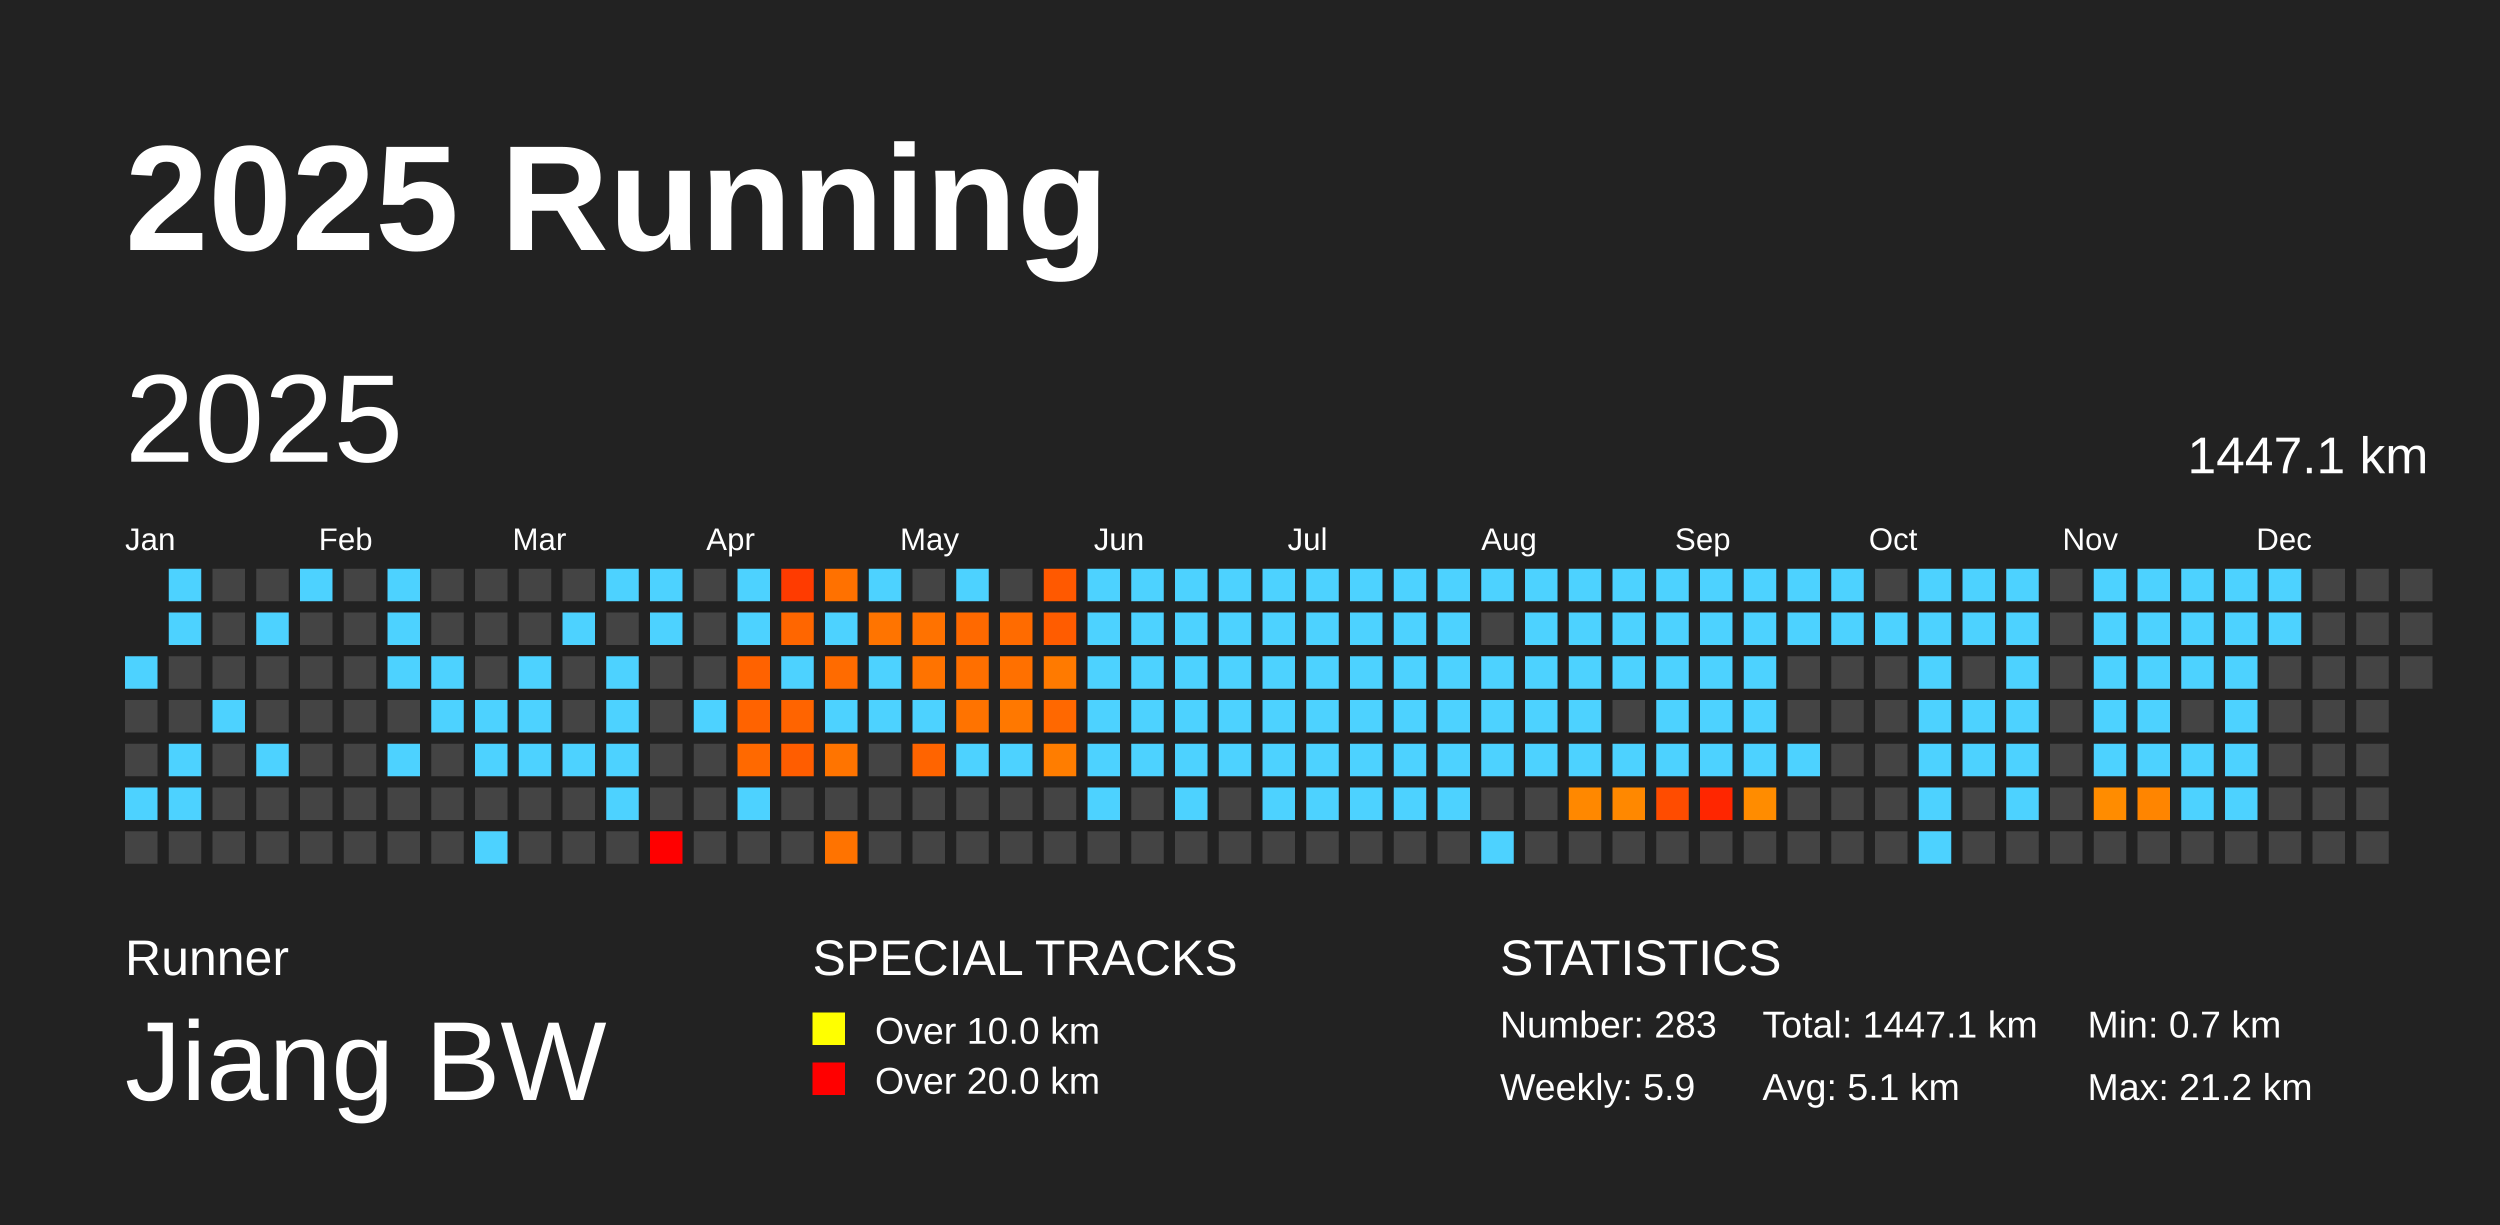
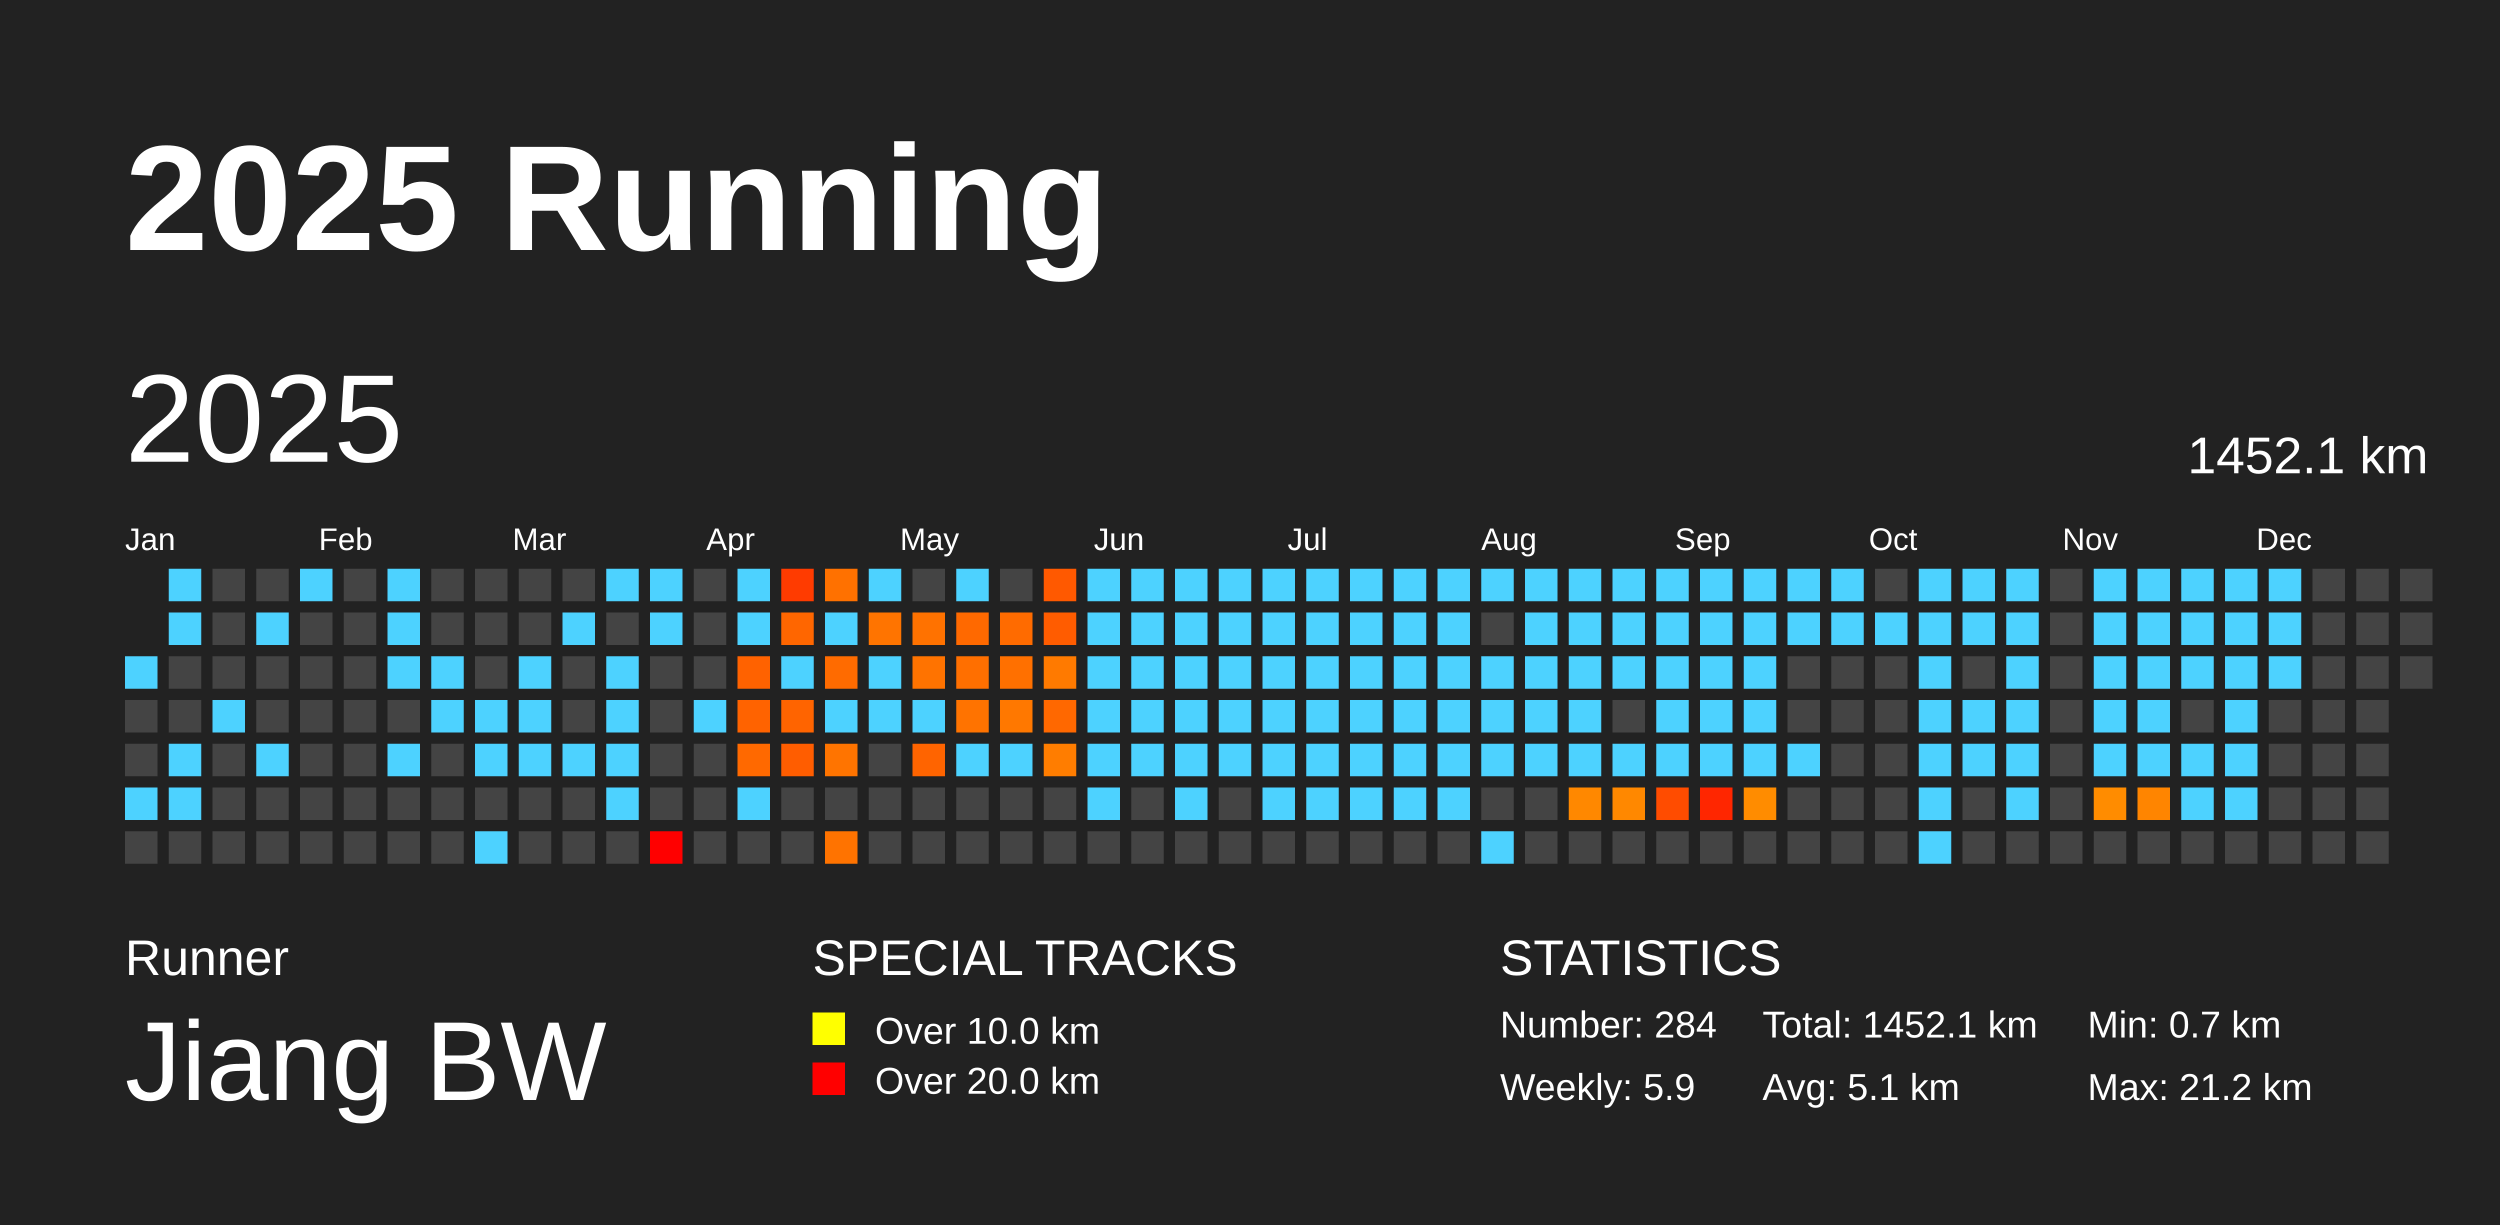
<svg xmlns="http://www.w3.org/2000/svg" baseProfile="full" height="98mm" version="1.1" viewBox="0,0,200,98" width="200mm">
  <defs />
  <rect fill="#222222" height="98" width="200" x="0" y="0" />
  <text fill="#FFFFFF" style="font-size:12px; font-family:Arial; font-weight:bold;" x="10" y="20">2025 Running</text>
  <text fill="#FFFFFF" style="font-size:4px; font-family:Arial" x="10" y="78">Runner</text>
  <text fill="#FFFFFF" style="font-size:9px; font-family:Arial" x="10" y="88">Jiang BW</text>
  <text fill="#FFFFFF" style="font-size:4px; font-family:Arial" x="65" y="78">SPECIAL TRACKS</text>
  <rect fill="yellow" height="2.6" width="2.6" x="65" y="81" />
  <text fill="#FFFFFF" style="font-size:3px; font-family:Arial" x="70" y="83.5">Over 10.0 km</text>
  <rect fill="red" height="2.6" width="2.6" x="65" y="85" />
  <text fill="#FFFFFF" style="font-size:3px; font-family:Arial" x="70" y="87.5">Over 20.0 km</text>
  <text fill="#FFFFFF" style="font-size:4px; font-family:Arial" x="120" y="78">STATISTICS</text>
-   <text fill="#FFFFFF" style="font-size:3px; font-family:Arial" x="120" y="83">Number: 283</text>
+   <text fill="#FFFFFF" style="font-size:3px; font-family:Arial" x="120" y="83">Number: 284</text>
  <text fill="#FFFFFF" style="font-size:3px; font-family:Arial" x="120" y="88">Weekly: 5.9</text>
-   <text fill="#FFFFFF" style="font-size:3px; font-family:Arial" x="141" y="83">Total: 1447.1 km</text>
+   <text fill="#FFFFFF" style="font-size:3px; font-family:Arial" x="141" y="83">Total: 1452.1 km</text>
  <text fill="#FFFFFF" style="font-size:3px; font-family:Arial" x="141" y="88">Avg: 5.1 km</text>
  <text fill="#FFFFFF" style="font-size:3px; font-family:Arial" x="167" y="83">Min: 0.7 km</text>
  <text fill="#FFFFFF" style="font-size:3px; font-family:Arial" x="167" y="88">Max: 21.2 km</text>
  <text dominant-baseline="hanging" fill="#FFFFFF" style="font-size:10.0px; font-family:Arial;" x="10" y="30">2025</text>
-   <text dominant-baseline="hanging" fill="#FFFFFF" style="font-size:4.125px; font-family:Arial;" x="175" y="35">1447.1 km</text>
+   <text dominant-baseline="hanging" fill="#FFFFFF" style="font-size:4.125px; font-family:Arial;" x="175" y="35">1452.1 km</text>
  <text fill="#FFFFFF" style="font-size:2.5px; font-family:Arial" x="10.0" y="44">Jan</text>
  <text fill="#FFFFFF" style="font-size:2.5px; font-family:Arial" x="25.5" y="44">Feb</text>
  <text fill="#FFFFFF" style="font-size:2.5px; font-family:Arial" x="41.0" y="44">Mar</text>
  <text fill="#FFFFFF" style="font-size:2.5px; font-family:Arial" x="56.5" y="44">Apr</text>
  <text fill="#FFFFFF" style="font-size:2.5px; font-family:Arial" x="72.0" y="44">May</text>
  <text fill="#FFFFFF" style="font-size:2.5px; font-family:Arial" x="87.5" y="44">Jun</text>
  <text fill="#FFFFFF" style="font-size:2.5px; font-family:Arial" x="103.0" y="44">Jul</text>
  <text fill="#FFFFFF" style="font-size:2.5px; font-family:Arial" x="118.5" y="44">Aug</text>
  <text fill="#FFFFFF" style="font-size:2.5px; font-family:Arial" x="134.0" y="44">Sep</text>
  <text fill="#FFFFFF" style="font-size:2.5px; font-family:Arial" x="149.5" y="44">Oct</text>
  <text fill="#FFFFFF" style="font-size:2.5px; font-family:Arial" x="165.0" y="44">Nov</text>
  <text fill="#FFFFFF" style="font-size:2.5px; font-family:Arial" x="180.5" y="44">Dec</text>
  <rect fill="#4dd2ff" height="2.6" width="2.6" x="10.0" y="52.5" />
  <rect fill="#444444" height="2.6" width="2.6" x="10.0" y="56.0" />
  <rect fill="#444444" height="2.6" width="2.6" x="10.0" y="59.5" />
  <rect fill="#4dd2ff" height="2.6" width="2.6" x="10.0" y="63.0" />
  <rect fill="#444444" height="2.6" width="2.6" x="10.0" y="66.5" />
  <rect fill="#4dd2ff" height="2.6" width="2.6" x="13.5" y="45.5" />
  <rect fill="#4dd2ff" height="2.6" width="2.6" x="13.5" y="49.0" />
  <rect fill="#444444" height="2.6" width="2.6" x="13.5" y="52.5" />
  <rect fill="#444444" height="2.6" width="2.6" x="13.5" y="56.0" />
  <rect fill="#4dd2ff" height="2.6" width="2.6" x="13.5" y="59.5" />
  <rect fill="#4dd2ff" height="2.6" width="2.6" x="13.5" y="63.0" />
  <rect fill="#444444" height="2.6" width="2.6" x="13.5" y="66.5" />
  <rect fill="#444444" height="2.6" width="2.6" x="17.0" y="45.5" />
  <rect fill="#444444" height="2.6" width="2.6" x="17.0" y="49.0" />
  <rect fill="#444444" height="2.6" width="2.6" x="17.0" y="52.5" />
  <rect fill="#4dd2ff" height="2.6" width="2.6" x="17.0" y="56.0" />
  <rect fill="#444444" height="2.6" width="2.6" x="17.0" y="59.5" />
  <rect fill="#444444" height="2.6" width="2.6" x="17.0" y="63.0" />
  <rect fill="#444444" height="2.6" width="2.6" x="17.0" y="66.5" />
  <rect fill="#444444" height="2.6" width="2.6" x="20.5" y="45.5" />
  <rect fill="#4dd2ff" height="2.6" width="2.6" x="20.5" y="49.0" />
  <rect fill="#444444" height="2.6" width="2.6" x="20.5" y="52.5" />
  <rect fill="#444444" height="2.6" width="2.6" x="20.5" y="56.0" />
  <rect fill="#4dd2ff" height="2.6" width="2.6" x="20.5" y="59.5" />
  <rect fill="#444444" height="2.6" width="2.6" x="20.5" y="63.0" />
  <rect fill="#444444" height="2.6" width="2.6" x="20.5" y="66.5" />
  <rect fill="#4dd2ff" height="2.6" width="2.6" x="24.0" y="45.5" />
  <rect fill="#444444" height="2.6" width="2.6" x="24.0" y="49.0" />
  <rect fill="#444444" height="2.6" width="2.6" x="24.0" y="52.5" />
  <rect fill="#444444" height="2.6" width="2.6" x="24.0" y="56.0" />
  <rect fill="#444444" height="2.6" width="2.6" x="24.0" y="59.5" />
  <rect fill="#444444" height="2.6" width="2.6" x="24.0" y="63.0" />
  <rect fill="#444444" height="2.6" width="2.6" x="24.0" y="66.5" />
  <rect fill="#444444" height="2.6" width="2.6" x="27.5" y="45.5" />
  <rect fill="#444444" height="2.6" width="2.6" x="27.5" y="49.0" />
  <rect fill="#444444" height="2.6" width="2.6" x="27.5" y="52.5" />
  <rect fill="#444444" height="2.6" width="2.6" x="27.5" y="56.0" />
  <rect fill="#444444" height="2.6" width="2.6" x="27.5" y="59.5" />
  <rect fill="#444444" height="2.6" width="2.6" x="27.5" y="63.0" />
  <rect fill="#444444" height="2.6" width="2.6" x="27.5" y="66.5" />
  <rect fill="#4dd2ff" height="2.6" width="2.6" x="31.0" y="45.5" />
  <rect fill="#4dd2ff" height="2.6" width="2.6" x="31.0" y="49.0" />
  <rect fill="#4dd2ff" height="2.6" width="2.6" x="31.0" y="52.5" />
  <rect fill="#444444" height="2.6" width="2.6" x="31.0" y="56.0" />
  <rect fill="#4dd2ff" height="2.6" width="2.6" x="31.0" y="59.5" />
  <rect fill="#444444" height="2.6" width="2.6" x="31.0" y="63.0" />
  <rect fill="#444444" height="2.6" width="2.6" x="31.0" y="66.5" />
  <rect fill="#444444" height="2.6" width="2.6" x="34.5" y="45.5" />
  <rect fill="#444444" height="2.6" width="2.6" x="34.5" y="49.0" />
  <rect fill="#4dd2ff" height="2.6" width="2.6" x="34.5" y="52.5" />
  <rect fill="#4dd2ff" height="2.6" width="2.6" x="34.5" y="56.0" />
  <rect fill="#444444" height="2.6" width="2.6" x="34.5" y="59.5" />
  <rect fill="#444444" height="2.6" width="2.6" x="34.5" y="63.0" />
  <rect fill="#444444" height="2.6" width="2.6" x="34.5" y="66.5" />
  <rect fill="#444444" height="2.6" width="2.6" x="38.0" y="45.5" />
  <rect fill="#444444" height="2.6" width="2.6" x="38.0" y="49.0" />
  <rect fill="#444444" height="2.6" width="2.6" x="38.0" y="52.5" />
  <rect fill="#4dd2ff" height="2.6" width="2.6" x="38.0" y="56.0" />
  <rect fill="#4dd2ff" height="2.6" width="2.6" x="38.0" y="59.5" />
  <rect fill="#444444" height="2.6" width="2.6" x="38.0" y="63.0" />
  <rect fill="#4dd2ff" height="2.6" width="2.6" x="38.0" y="66.5" />
  <rect fill="#444444" height="2.6" width="2.6" x="41.5" y="45.5" />
  <rect fill="#444444" height="2.6" width="2.6" x="41.5" y="49.0" />
  <rect fill="#4dd2ff" height="2.6" width="2.6" x="41.5" y="52.5" />
  <rect fill="#4dd2ff" height="2.6" width="2.6" x="41.5" y="56.0" />
  <rect fill="#4dd2ff" height="2.6" width="2.6" x="41.5" y="59.5" />
  <rect fill="#444444" height="2.6" width="2.6" x="41.5" y="63.0" />
  <rect fill="#444444" height="2.6" width="2.6" x="41.5" y="66.5" />
  <rect fill="#444444" height="2.6" width="2.6" x="45.0" y="45.5" />
  <rect fill="#4dd2ff" height="2.6" width="2.6" x="45.0" y="49.0" />
  <rect fill="#444444" height="2.6" width="2.6" x="45.0" y="52.5" />
  <rect fill="#444444" height="2.6" width="2.6" x="45.0" y="56.0" />
  <rect fill="#4dd2ff" height="2.6" width="2.6" x="45.0" y="59.5" />
  <rect fill="#444444" height="2.6" width="2.6" x="45.0" y="63.0" />
  <rect fill="#444444" height="2.6" width="2.6" x="45.0" y="66.5" />
  <rect fill="#4dd2ff" height="2.6" width="2.6" x="48.5" y="45.5" />
  <rect fill="#444444" height="2.6" width="2.6" x="48.5" y="49.0" />
  <rect fill="#4dd2ff" height="2.6" width="2.6" x="48.5" y="52.5" />
  <rect fill="#4dd2ff" height="2.6" width="2.6" x="48.5" y="56.0" />
  <rect fill="#4dd2ff" height="2.6" width="2.6" x="48.5" y="59.5" />
  <rect fill="#4dd2ff" height="2.6" width="2.6" x="48.5" y="63.0" />
  <rect fill="#444444" height="2.6" width="2.6" x="48.5" y="66.5" />
  <rect fill="#4dd2ff" height="2.6" width="2.6" x="52.0" y="45.5" />
  <rect fill="#4dd2ff" height="2.6" width="2.6" x="52.0" y="49.0" />
  <rect fill="#444444" height="2.6" width="2.6" x="52.0" y="52.5" />
  <rect fill="#444444" height="2.6" width="2.6" x="52.0" y="56.0" />
  <rect fill="#444444" height="2.6" width="2.6" x="52.0" y="59.5" />
  <rect fill="#444444" height="2.6" width="2.6" x="52.0" y="63.0" />
  <rect fill="red" height="2.6" width="2.6" x="52.0" y="66.5" />
  <rect fill="#444444" height="2.6" width="2.6" x="55.5" y="45.5" />
  <rect fill="#444444" height="2.6" width="2.6" x="55.5" y="49.0" />
  <rect fill="#444444" height="2.6" width="2.6" x="55.5" y="52.5" />
  <rect fill="#4dd2ff" height="2.6" width="2.6" x="55.5" y="56.0" />
  <rect fill="#444444" height="2.6" width="2.6" x="55.5" y="59.5" />
  <rect fill="#444444" height="2.6" width="2.6" x="55.5" y="63.0" />
  <rect fill="#444444" height="2.6" width="2.6" x="55.5" y="66.5" />
  <rect fill="#4dd2ff" height="2.6" width="2.6" x="59.0" y="45.5" />
  <rect fill="#4dd2ff" height="2.6" width="2.6" x="59.0" y="49.0" />
  <rect fill="#ff6200" height="2.6" width="2.6" x="59.0" y="52.5" />
  <rect fill="#ff6300" height="2.6" width="2.6" x="59.0" y="56.0" />
  <rect fill="#ff6900" height="2.6" width="2.6" x="59.0" y="59.5" />
  <rect fill="#4dd2ff" height="2.6" width="2.6" x="59.0" y="63.0" />
  <rect fill="#444444" height="2.6" width="2.6" x="59.0" y="66.5" />
  <rect fill="#ff3b00" height="2.6" width="2.6" x="62.5" y="45.5" />
  <rect fill="#ff6600" height="2.6" width="2.6" x="62.5" y="49.0" />
  <rect fill="#4dd2ff" height="2.6" width="2.6" x="62.5" y="52.5" />
  <rect fill="#ff6400" height="2.6" width="2.6" x="62.5" y="56.0" />
  <rect fill="#ff5d00" height="2.6" width="2.6" x="62.5" y="59.5" />
  <rect fill="#444444" height="2.6" width="2.6" x="62.5" y="63.0" />
  <rect fill="#444444" height="2.6" width="2.6" x="62.5" y="66.5" />
  <rect fill="#ff7100" height="2.6" width="2.6" x="66.0" y="45.5" />
  <rect fill="#4dd2ff" height="2.6" width="2.6" x="66.0" y="49.0" />
  <rect fill="#ff6b00" height="2.6" width="2.6" x="66.0" y="52.5" />
  <rect fill="#4dd2ff" height="2.6" width="2.6" x="66.0" y="56.0" />
  <rect fill="#ff7400" height="2.6" width="2.6" x="66.0" y="59.5" />
  <rect fill="#444444" height="2.6" width="2.6" x="66.0" y="63.0" />
  <rect fill="#ff7300" height="2.6" width="2.6" x="66.0" y="66.5" />
  <rect fill="#4dd2ff" height="2.6" width="2.6" x="69.5" y="45.5" />
  <rect fill="#ff7400" height="2.6" width="2.6" x="69.5" y="49.0" />
  <rect fill="#4dd2ff" height="2.6" width="2.6" x="69.5" y="52.5" />
  <rect fill="#4dd2ff" height="2.6" width="2.6" x="69.5" y="56.0" />
  <rect fill="#444444" height="2.6" width="2.6" x="69.5" y="59.5" />
  <rect fill="#444444" height="2.6" width="2.6" x="69.5" y="63.0" />
  <rect fill="#444444" height="2.6" width="2.6" x="69.5" y="66.5" />
  <rect fill="#444444" height="2.6" width="2.6" x="73.0" y="45.5" />
  <rect fill="#ff7200" height="2.6" width="2.6" x="73.0" y="49.0" />
  <rect fill="#ff7300" height="2.6" width="2.6" x="73.0" y="52.5" />
  <rect fill="#4dd2ff" height="2.6" width="2.6" x="73.0" y="56.0" />
  <rect fill="#ff6400" height="2.6" width="2.6" x="73.0" y="59.5" />
  <rect fill="#444444" height="2.6" width="2.6" x="73.0" y="63.0" />
  <rect fill="#444444" height="2.6" width="2.6" x="73.0" y="66.5" />
  <rect fill="#4dd2ff" height="2.6" width="2.6" x="76.5" y="45.5" />
  <rect fill="#ff6900" height="2.6" width="2.6" x="76.5" y="49.0" />
  <rect fill="#ff6f00" height="2.6" width="2.6" x="76.5" y="52.5" />
  <rect fill="#ff7300" height="2.6" width="2.6" x="76.5" y="56.0" />
  <rect fill="#4dd2ff" height="2.6" width="2.6" x="76.5" y="59.5" />
  <rect fill="#444444" height="2.6" width="2.6" x="76.5" y="63.0" />
  <rect fill="#444444" height="2.6" width="2.6" x="76.5" y="66.5" />
  <rect fill="#444444" height="2.6" width="2.6" x="80.0" y="45.5" />
  <rect fill="#ff6b00" height="2.6" width="2.6" x="80.0" y="49.0" />
  <rect fill="#ff7000" height="2.6" width="2.6" x="80.0" y="52.5" />
  <rect fill="#ff7800" height="2.6" width="2.6" x="80.0" y="56.0" />
  <rect fill="#4dd2ff" height="2.6" width="2.6" x="80.0" y="59.5" />
  <rect fill="#444444" height="2.6" width="2.6" x="80.0" y="63.0" />
  <rect fill="#444444" height="2.6" width="2.6" x="80.0" y="66.5" />
  <rect fill="#ff5900" height="2.6" width="2.6" x="83.5" y="45.5" />
  <rect fill="#ff5c00" height="2.6" width="2.6" x="83.5" y="49.0" />
  <rect fill="#ff7a00" height="2.6" width="2.6" x="83.5" y="52.5" />
  <rect fill="#ff6800" height="2.6" width="2.6" x="83.5" y="56.0" />
  <rect fill="#ff7d00" height="2.6" width="2.6" x="83.5" y="59.5" />
  <rect fill="#444444" height="2.6" width="2.6" x="83.5" y="63.0" />
  <rect fill="#444444" height="2.6" width="2.6" x="83.5" y="66.5" />
  <rect fill="#4dd2ff" height="2.6" width="2.6" x="87.0" y="45.5" />
  <rect fill="#4dd2ff" height="2.6" width="2.6" x="87.0" y="49.0" />
  <rect fill="#4dd2ff" height="2.6" width="2.6" x="87.0" y="52.5" />
  <rect fill="#4dd2ff" height="2.6" width="2.6" x="87.0" y="56.0" />
  <rect fill="#4dd2ff" height="2.6" width="2.6" x="87.0" y="59.5" />
  <rect fill="#4dd2ff" height="2.6" width="2.6" x="87.0" y="63.0" />
  <rect fill="#444444" height="2.6" width="2.6" x="87.0" y="66.5" />
  <rect fill="#4dd2ff" height="2.6" width="2.6" x="90.5" y="45.5" />
  <rect fill="#4dd2ff" height="2.6" width="2.6" x="90.5" y="49.0" />
  <rect fill="#4dd2ff" height="2.6" width="2.6" x="90.5" y="52.5" />
  <rect fill="#4dd2ff" height="2.6" width="2.6" x="90.5" y="56.0" />
  <rect fill="#4dd2ff" height="2.6" width="2.6" x="90.5" y="59.5" />
  <rect fill="#444444" height="2.6" width="2.6" x="90.5" y="63.0" />
  <rect fill="#444444" height="2.6" width="2.6" x="90.5" y="66.5" />
  <rect fill="#4dd2ff" height="2.6" width="2.6" x="94.0" y="45.5" />
  <rect fill="#4dd2ff" height="2.6" width="2.6" x="94.0" y="49.0" />
  <rect fill="#4dd2ff" height="2.6" width="2.6" x="94.0" y="52.5" />
  <rect fill="#4dd2ff" height="2.6" width="2.6" x="94.0" y="56.0" />
  <rect fill="#4dd2ff" height="2.6" width="2.6" x="94.0" y="59.5" />
  <rect fill="#4dd2ff" height="2.6" width="2.6" x="94.0" y="63.0" />
  <rect fill="#444444" height="2.6" width="2.6" x="94.0" y="66.5" />
  <rect fill="#4dd2ff" height="2.6" width="2.6" x="97.5" y="45.5" />
  <rect fill="#4dd2ff" height="2.6" width="2.6" x="97.5" y="49.0" />
  <rect fill="#4dd2ff" height="2.6" width="2.6" x="97.5" y="52.5" />
  <rect fill="#4dd2ff" height="2.6" width="2.6" x="97.5" y="56.0" />
  <rect fill="#4dd2ff" height="2.6" width="2.6" x="97.5" y="59.5" />
  <rect fill="#444444" height="2.6" width="2.6" x="97.5" y="63.0" />
  <rect fill="#444444" height="2.6" width="2.6" x="97.5" y="66.5" />
  <rect fill="#4dd2ff" height="2.6" width="2.6" x="101.0" y="45.5" />
  <rect fill="#4dd2ff" height="2.6" width="2.6" x="101.0" y="49.0" />
  <rect fill="#4dd2ff" height="2.6" width="2.6" x="101.0" y="52.5" />
  <rect fill="#4dd2ff" height="2.6" width="2.6" x="101.0" y="56.0" />
  <rect fill="#4dd2ff" height="2.6" width="2.6" x="101.0" y="59.5" />
  <rect fill="#4dd2ff" height="2.6" width="2.6" x="101.0" y="63.0" />
  <rect fill="#444444" height="2.6" width="2.6" x="101.0" y="66.5" />
  <rect fill="#4dd2ff" height="2.6" width="2.6" x="104.5" y="45.5" />
  <rect fill="#4dd2ff" height="2.6" width="2.6" x="104.5" y="49.0" />
  <rect fill="#4dd2ff" height="2.6" width="2.6" x="104.5" y="52.5" />
  <rect fill="#4dd2ff" height="2.6" width="2.6" x="104.5" y="56.0" />
  <rect fill="#4dd2ff" height="2.6" width="2.6" x="104.5" y="59.5" />
  <rect fill="#4dd2ff" height="2.6" width="2.6" x="104.5" y="63.0" />
  <rect fill="#444444" height="2.6" width="2.6" x="104.5" y="66.5" />
  <rect fill="#4dd2ff" height="2.6" width="2.6" x="108.0" y="45.5" />
  <rect fill="#4dd2ff" height="2.6" width="2.6" x="108.0" y="49.0" />
  <rect fill="#4dd2ff" height="2.6" width="2.6" x="108.0" y="52.5" />
  <rect fill="#4dd2ff" height="2.6" width="2.6" x="108.0" y="56.0" />
  <rect fill="#4dd2ff" height="2.6" width="2.6" x="108.0" y="59.5" />
  <rect fill="#4dd2ff" height="2.6" width="2.6" x="108.0" y="63.0" />
  <rect fill="#444444" height="2.6" width="2.6" x="108.0" y="66.5" />
  <rect fill="#4dd2ff" height="2.6" width="2.6" x="111.5" y="45.5" />
  <rect fill="#4dd2ff" height="2.6" width="2.6" x="111.5" y="49.0" />
  <rect fill="#4dd2ff" height="2.6" width="2.6" x="111.5" y="52.5" />
  <rect fill="#4dd2ff" height="2.6" width="2.6" x="111.5" y="56.0" />
  <rect fill="#4dd2ff" height="2.6" width="2.6" x="111.5" y="59.5" />
  <rect fill="#4dd2ff" height="2.6" width="2.6" x="111.5" y="63.0" />
  <rect fill="#444444" height="2.6" width="2.6" x="111.5" y="66.5" />
  <rect fill="#4dd2ff" height="2.6" width="2.6" x="115.0" y="45.5" />
  <rect fill="#4dd2ff" height="2.6" width="2.6" x="115.0" y="49.0" />
  <rect fill="#4dd2ff" height="2.6" width="2.6" x="115.0" y="52.5" />
  <rect fill="#4dd2ff" height="2.6" width="2.6" x="115.0" y="56.0" />
  <rect fill="#4dd2ff" height="2.6" width="2.6" x="115.0" y="59.5" />
  <rect fill="#4dd2ff" height="2.6" width="2.6" x="115.0" y="63.0" />
  <rect fill="#444444" height="2.6" width="2.6" x="115.0" y="66.5" />
  <rect fill="#4dd2ff" height="2.6" width="2.6" x="118.5" y="45.5" />
  <rect fill="#444444" height="2.6" width="2.6" x="118.5" y="49.0" />
  <rect fill="#4dd2ff" height="2.6" width="2.6" x="118.5" y="52.5" />
  <rect fill="#4dd2ff" height="2.6" width="2.6" x="118.5" y="56.0" />
  <rect fill="#4dd2ff" height="2.6" width="2.6" x="118.5" y="59.5" />
  <rect fill="#444444" height="2.6" width="2.6" x="118.5" y="63.0" />
  <rect fill="#4dd2ff" height="2.6" width="2.6" x="118.5" y="66.5" />
  <rect fill="#4dd2ff" height="2.6" width="2.6" x="122.0" y="45.5" />
  <rect fill="#4dd2ff" height="2.6" width="2.6" x="122.0" y="49.0" />
  <rect fill="#4dd2ff" height="2.6" width="2.6" x="122.0" y="52.5" />
  <rect fill="#4dd2ff" height="2.6" width="2.6" x="122.0" y="56.0" />
  <rect fill="#4dd2ff" height="2.6" width="2.6" x="122.0" y="59.5" />
  <rect fill="#444444" height="2.6" width="2.6" x="122.0" y="63.0" />
  <rect fill="#444444" height="2.6" width="2.6" x="122.0" y="66.5" />
  <rect fill="#4dd2ff" height="2.6" width="2.6" x="125.5" y="45.5" />
  <rect fill="#4dd2ff" height="2.6" width="2.6" x="125.5" y="49.0" />
  <rect fill="#4dd2ff" height="2.6" width="2.6" x="125.5" y="52.5" />
  <rect fill="#4dd2ff" height="2.6" width="2.6" x="125.5" y="56.0" />
  <rect fill="#4dd2ff" height="2.6" width="2.6" x="125.5" y="59.5" />
  <rect fill="#ff8800" height="2.6" width="2.6" x="125.5" y="63.0" />
  <rect fill="#444444" height="2.6" width="2.6" x="125.5" y="66.5" />
  <rect fill="#4dd2ff" height="2.6" width="2.6" x="129.0" y="45.5" />
  <rect fill="#4dd2ff" height="2.6" width="2.6" x="129.0" y="49.0" />
  <rect fill="#4dd2ff" height="2.6" width="2.6" x="129.0" y="52.5" />
  <rect fill="#444444" height="2.6" width="2.6" x="129.0" y="56.0" />
  <rect fill="#4dd2ff" height="2.6" width="2.6" x="129.0" y="59.5" />
  <rect fill="#ff8800" height="2.6" width="2.6" x="129.0" y="63.0" />
  <rect fill="#444444" height="2.6" width="2.6" x="129.0" y="66.5" />
  <rect fill="#4dd2ff" height="2.6" width="2.6" x="132.5" y="45.5" />
  <rect fill="#4dd2ff" height="2.6" width="2.6" x="132.5" y="49.0" />
  <rect fill="#4dd2ff" height="2.6" width="2.6" x="132.5" y="52.5" />
  <rect fill="#4dd2ff" height="2.6" width="2.6" x="132.5" y="56.0" />
  <rect fill="#4dd2ff" height="2.6" width="2.6" x="132.5" y="59.5" />
  <rect fill="#ff4c00" height="2.6" width="2.6" x="132.5" y="63.0" />
  <rect fill="#444444" height="2.6" width="2.6" x="132.5" y="66.5" />
  <rect fill="#4dd2ff" height="2.6" width="2.6" x="136.0" y="45.5" />
  <rect fill="#4dd2ff" height="2.6" width="2.6" x="136.0" y="49.0" />
  <rect fill="#4dd2ff" height="2.6" width="2.6" x="136.0" y="52.5" />
  <rect fill="#4dd2ff" height="2.6" width="2.6" x="136.0" y="56.0" />
  <rect fill="#4dd2ff" height="2.6" width="2.6" x="136.0" y="59.5" />
  <rect fill="#ff2600" height="2.6" width="2.6" x="136.0" y="63.0" />
  <rect fill="#444444" height="2.6" width="2.6" x="136.0" y="66.5" />
  <rect fill="#4dd2ff" height="2.6" width="2.6" x="139.5" y="45.5" />
  <rect fill="#4dd2ff" height="2.6" width="2.6" x="139.5" y="49.0" />
  <rect fill="#4dd2ff" height="2.6" width="2.6" x="139.5" y="52.5" />
  <rect fill="#4dd2ff" height="2.6" width="2.6" x="139.5" y="56.0" />
  <rect fill="#4dd2ff" height="2.6" width="2.6" x="139.5" y="59.5" />
  <rect fill="#ff8c00" height="2.6" width="2.6" x="139.5" y="63.0" />
  <rect fill="#444444" height="2.6" width="2.6" x="139.5" y="66.5" />
  <rect fill="#4dd2ff" height="2.6" width="2.6" x="143.0" y="45.5" />
  <rect fill="#4dd2ff" height="2.6" width="2.6" x="143.0" y="49.0" />
  <rect fill="#444444" height="2.6" width="2.6" x="143.0" y="52.5" />
  <rect fill="#444444" height="2.6" width="2.6" x="143.0" y="56.0" />
  <rect fill="#4dd2ff" height="2.6" width="2.6" x="143.0" y="59.5" />
  <rect fill="#444444" height="2.6" width="2.6" x="143.0" y="63.0" />
  <rect fill="#444444" height="2.6" width="2.6" x="143.0" y="66.5" />
  <rect fill="#4dd2ff" height="2.6" width="2.6" x="146.5" y="45.5" />
  <rect fill="#4dd2ff" height="2.6" width="2.6" x="146.5" y="49.0" />
  <rect fill="#444444" height="2.6" width="2.6" x="146.5" y="52.5" />
  <rect fill="#444444" height="2.6" width="2.6" x="146.5" y="56.0" />
  <rect fill="#444444" height="2.6" width="2.6" x="146.5" y="59.5" />
  <rect fill="#444444" height="2.6" width="2.6" x="146.5" y="63.0" />
  <rect fill="#444444" height="2.6" width="2.6" x="146.5" y="66.5" />
  <rect fill="#444444" height="2.6" width="2.6" x="150.0" y="45.5" />
  <rect fill="#4dd2ff" height="2.6" width="2.6" x="150.0" y="49.0" />
  <rect fill="#444444" height="2.6" width="2.6" x="150.0" y="52.5" />
  <rect fill="#444444" height="2.6" width="2.6" x="150.0" y="56.0" />
  <rect fill="#444444" height="2.6" width="2.6" x="150.0" y="59.5" />
  <rect fill="#444444" height="2.6" width="2.6" x="150.0" y="63.0" />
  <rect fill="#444444" height="2.6" width="2.6" x="150.0" y="66.5" />
  <rect fill="#4dd2ff" height="2.6" width="2.6" x="153.5" y="45.5" />
  <rect fill="#4dd2ff" height="2.6" width="2.6" x="153.5" y="49.0" />
  <rect fill="#4dd2ff" height="2.6" width="2.6" x="153.5" y="52.5" />
  <rect fill="#4dd2ff" height="2.6" width="2.6" x="153.5" y="56.0" />
  <rect fill="#4dd2ff" height="2.6" width="2.6" x="153.5" y="59.5" />
  <rect fill="#4dd2ff" height="2.6" width="2.6" x="153.5" y="63.0" />
  <rect fill="#4dd2ff" height="2.6" width="2.6" x="153.5" y="66.5" />
  <rect fill="#4dd2ff" height="2.6" width="2.6" x="157.0" y="45.5" />
  <rect fill="#4dd2ff" height="2.6" width="2.6" x="157.0" y="49.0" />
  <rect fill="#444444" height="2.6" width="2.6" x="157.0" y="52.5" />
  <rect fill="#4dd2ff" height="2.6" width="2.6" x="157.0" y="56.0" />
  <rect fill="#4dd2ff" height="2.6" width="2.6" x="157.0" y="59.5" />
  <rect fill="#444444" height="2.6" width="2.6" x="157.0" y="63.0" />
  <rect fill="#444444" height="2.6" width="2.6" x="157.0" y="66.5" />
  <rect fill="#4dd2ff" height="2.6" width="2.6" x="160.5" y="45.5" />
  <rect fill="#4dd2ff" height="2.6" width="2.6" x="160.5" y="49.0" />
  <rect fill="#4dd2ff" height="2.6" width="2.6" x="160.5" y="52.5" />
  <rect fill="#4dd2ff" height="2.6" width="2.6" x="160.5" y="56.0" />
  <rect fill="#4dd2ff" height="2.6" width="2.6" x="160.5" y="59.5" />
  <rect fill="#4dd2ff" height="2.6" width="2.6" x="160.5" y="63.0" />
  <rect fill="#444444" height="2.6" width="2.6" x="160.5" y="66.5" />
  <rect fill="#444444" height="2.6" width="2.6" x="164.0" y="45.5" />
  <rect fill="#444444" height="2.6" width="2.6" x="164.0" y="49.0" />
  <rect fill="#444444" height="2.6" width="2.6" x="164.0" y="52.5" />
  <rect fill="#444444" height="2.6" width="2.6" x="164.0" y="56.0" />
  <rect fill="#444444" height="2.6" width="2.6" x="164.0" y="59.5" />
  <rect fill="#444444" height="2.6" width="2.6" x="164.0" y="63.0" />
  <rect fill="#444444" height="2.6" width="2.6" x="164.0" y="66.5" />
  <rect fill="#4dd2ff" height="2.6" width="2.6" x="167.5" y="45.5" />
  <rect fill="#4dd2ff" height="2.6" width="2.6" x="167.5" y="49.0" />
  <rect fill="#4dd2ff" height="2.6" width="2.6" x="167.5" y="52.5" />
  <rect fill="#4dd2ff" height="2.6" width="2.6" x="167.5" y="56.0" />
  <rect fill="#4dd2ff" height="2.6" width="2.6" x="167.5" y="59.5" />
  <rect fill="#ff8c00" height="2.6" width="2.6" x="167.5" y="63.0" />
  <rect fill="#444444" height="2.6" width="2.6" x="167.5" y="66.5" />
  <rect fill="#4dd2ff" height="2.6" width="2.6" x="171.0" y="45.5" />
  <rect fill="#4dd2ff" height="2.6" width="2.6" x="171.0" y="49.0" />
  <rect fill="#4dd2ff" height="2.6" width="2.6" x="171.0" y="52.5" />
  <rect fill="#4dd2ff" height="2.6" width="2.6" x="171.0" y="56.0" />
  <rect fill="#4dd2ff" height="2.6" width="2.6" x="171.0" y="59.5" />
  <rect fill="#ff8500" height="2.6" width="2.6" x="171.0" y="63.0" />
  <rect fill="#444444" height="2.6" width="2.6" x="171.0" y="66.5" />
  <rect fill="#4dd2ff" height="2.6" width="2.6" x="174.5" y="45.5" />
  <rect fill="#4dd2ff" height="2.6" width="2.6" x="174.5" y="49.0" />
  <rect fill="#4dd2ff" height="2.6" width="2.6" x="174.5" y="52.5" />
  <rect fill="#444444" height="2.6" width="2.6" x="174.5" y="56.0" />
  <rect fill="#4dd2ff" height="2.6" width="2.6" x="174.5" y="59.5" />
  <rect fill="#4dd2ff" height="2.6" width="2.6" x="174.5" y="63.0" />
  <rect fill="#444444" height="2.6" width="2.6" x="174.5" y="66.5" />
  <rect fill="#4dd2ff" height="2.6" width="2.6" x="178.0" y="45.5" />
  <rect fill="#4dd2ff" height="2.6" width="2.6" x="178.0" y="49.0" />
  <rect fill="#4dd2ff" height="2.6" width="2.6" x="178.0" y="52.5" />
  <rect fill="#4dd2ff" height="2.6" width="2.6" x="178.0" y="56.0" />
  <rect fill="#4dd2ff" height="2.6" width="2.6" x="178.0" y="59.5" />
  <rect fill="#4dd2ff" height="2.6" width="2.6" x="178.0" y="63.0" />
  <rect fill="#444444" height="2.6" width="2.6" x="178.0" y="66.5" />
  <rect fill="#4dd2ff" height="2.6" width="2.6" x="181.5" y="45.5" />
  <rect fill="#4dd2ff" height="2.6" width="2.6" x="181.5" y="49.0" />
-   <rect fill="#444444" height="2.6" width="2.6" x="181.5" y="52.5" />
+   <rect fill="#4dd2ff" height="2.6" width="2.6" x="181.5" y="52.5" />
  <rect fill="#444444" height="2.6" width="2.6" x="181.5" y="56.0" />
  <rect fill="#444444" height="2.6" width="2.6" x="181.5" y="59.5" />
  <rect fill="#444444" height="2.6" width="2.6" x="181.5" y="63.0" />
  <rect fill="#444444" height="2.6" width="2.6" x="181.5" y="66.5" />
  <rect fill="#444444" height="2.6" width="2.6" x="185.0" y="45.5" />
  <rect fill="#444444" height="2.6" width="2.6" x="185.0" y="49.0" />
  <rect fill="#444444" height="2.6" width="2.6" x="185.0" y="52.5" />
  <rect fill="#444444" height="2.6" width="2.6" x="185.0" y="56.0" />
  <rect fill="#444444" height="2.6" width="2.6" x="185.0" y="59.5" />
  <rect fill="#444444" height="2.6" width="2.6" x="185.0" y="63.0" />
  <rect fill="#444444" height="2.6" width="2.6" x="185.0" y="66.5" />
  <rect fill="#444444" height="2.6" width="2.6" x="188.5" y="45.5" />
  <rect fill="#444444" height="2.6" width="2.6" x="188.5" y="49.0" />
  <rect fill="#444444" height="2.6" width="2.6" x="188.5" y="52.5" />
  <rect fill="#444444" height="2.6" width="2.6" x="188.5" y="56.0" />
  <rect fill="#444444" height="2.6" width="2.6" x="188.5" y="59.5" />
  <rect fill="#444444" height="2.6" width="2.6" x="188.5" y="63.0" />
  <rect fill="#444444" height="2.6" width="2.6" x="188.5" y="66.5" />
  <rect fill="#444444" height="2.6" width="2.6" x="192.0" y="45.5" />
  <rect fill="#444444" height="2.6" width="2.6" x="192.0" y="49.0" />
  <rect fill="#444444" height="2.6" width="2.6" x="192.0" y="52.5" />
</svg>
